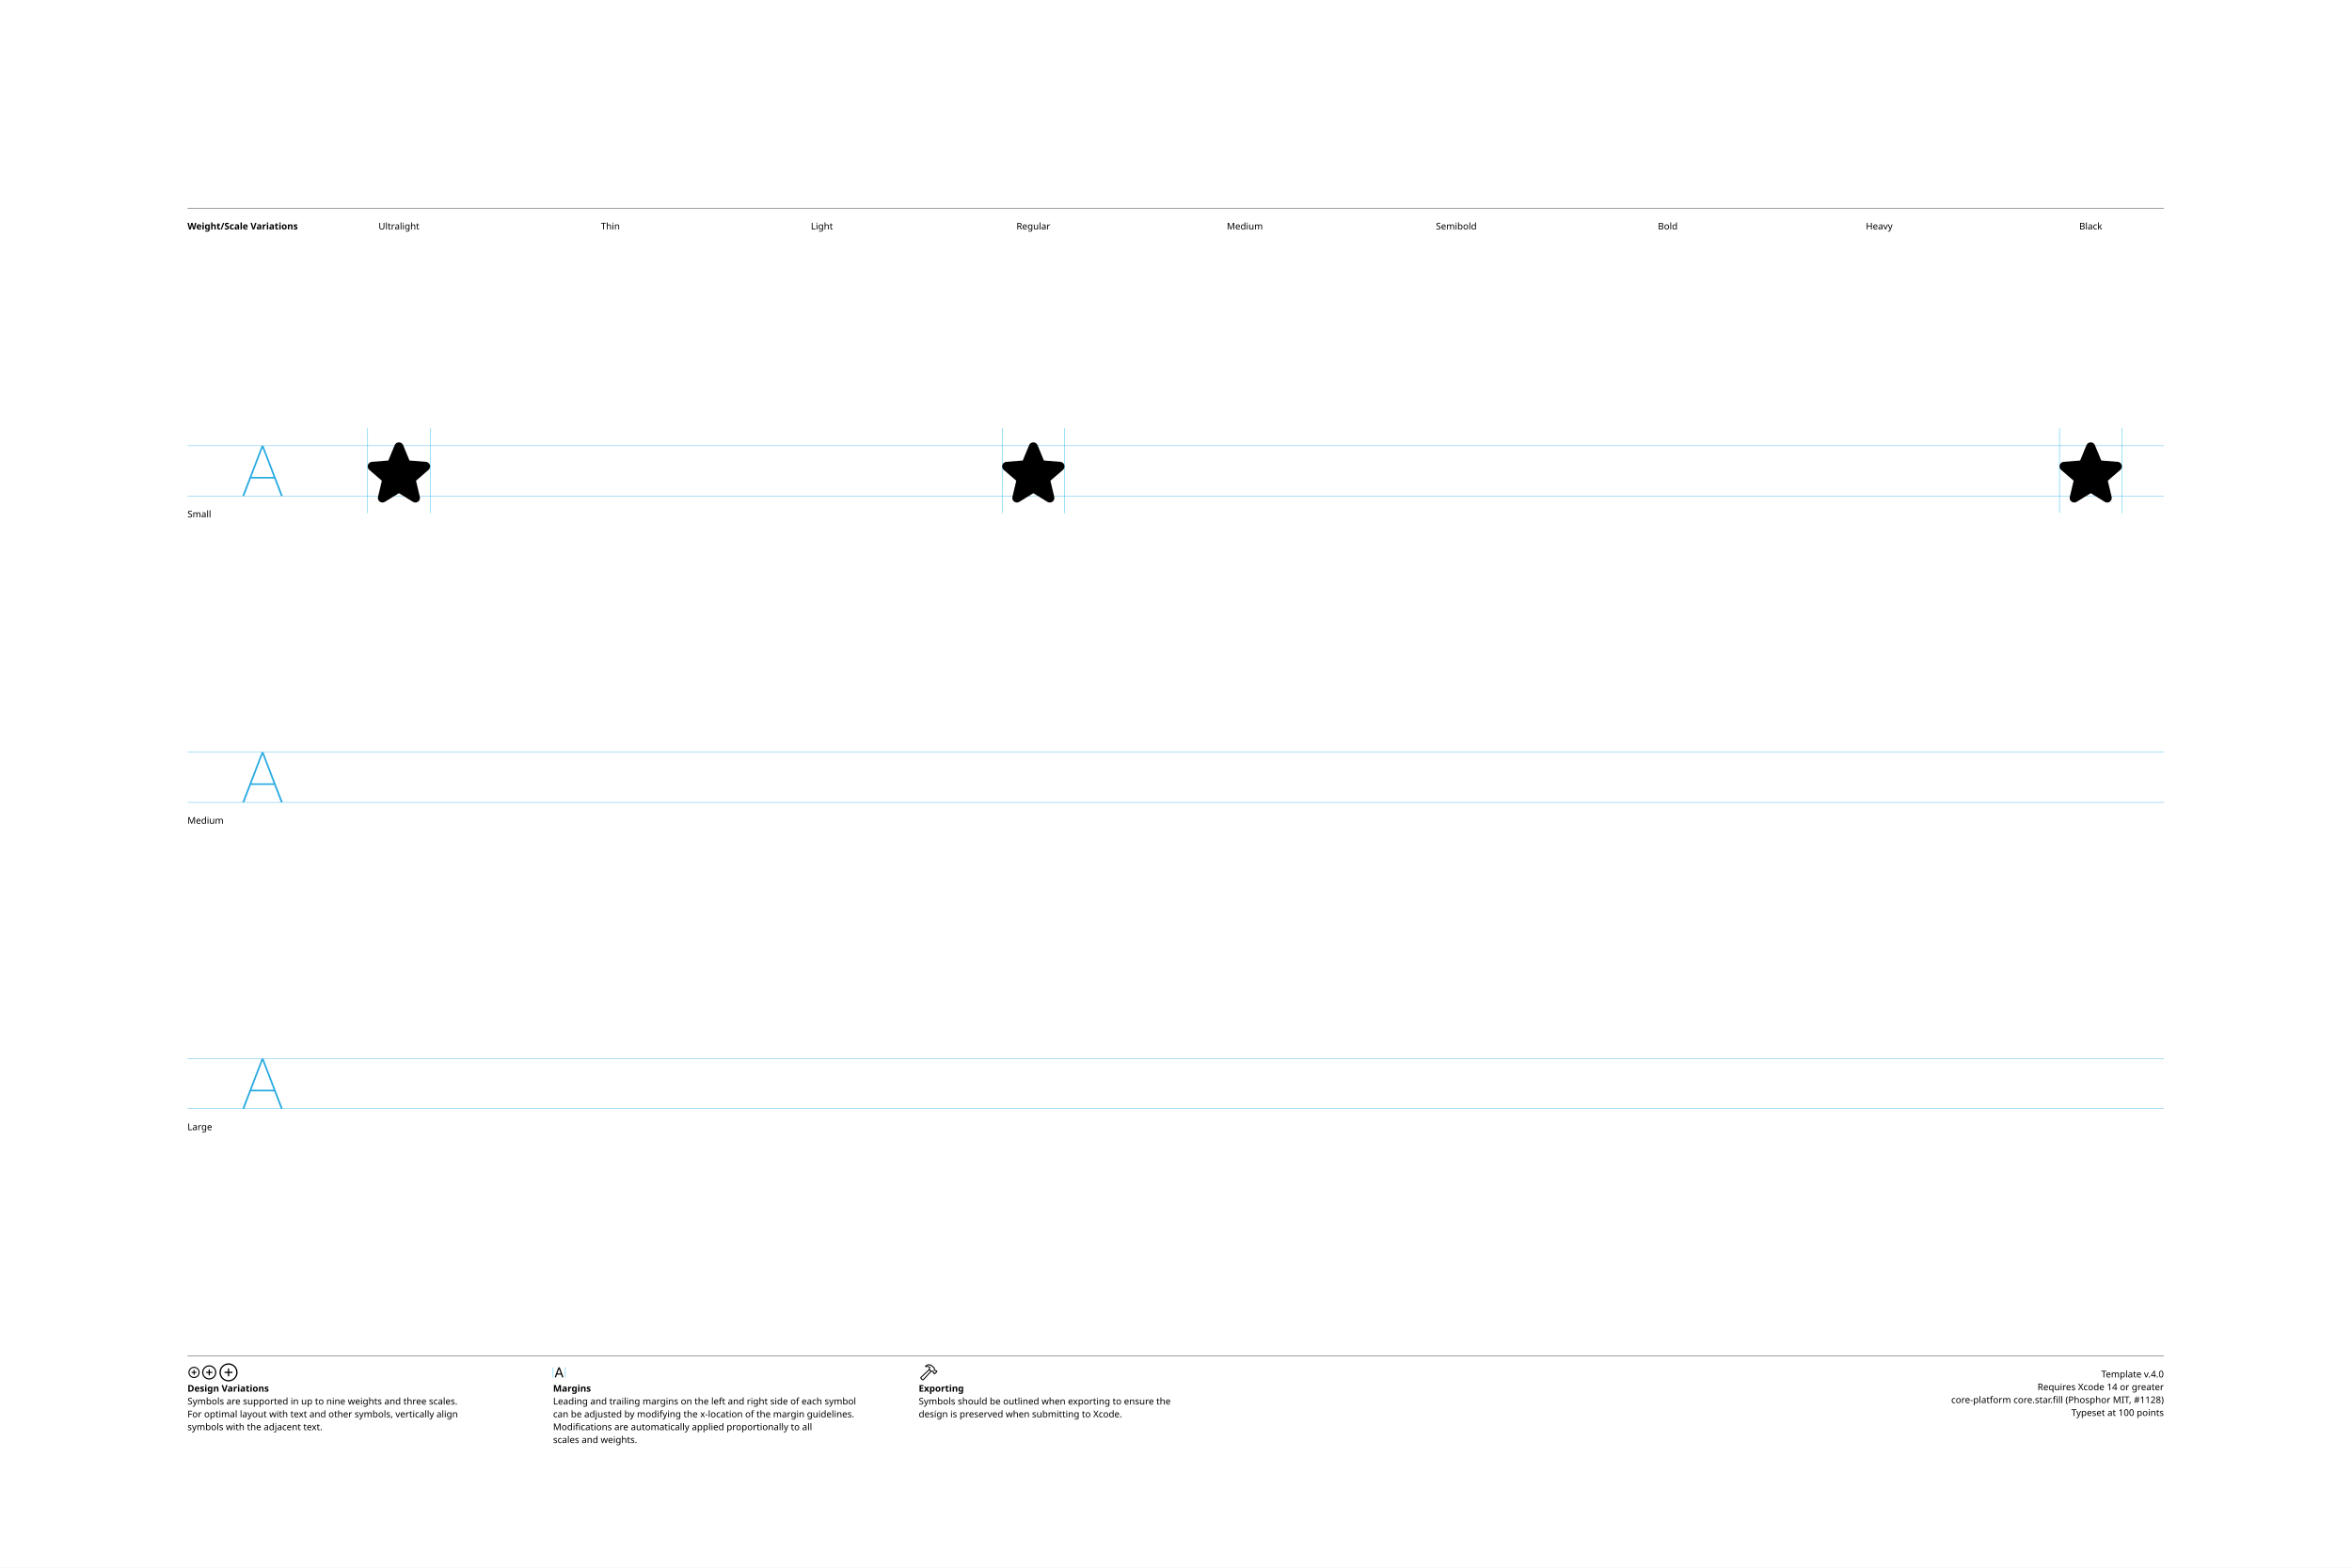
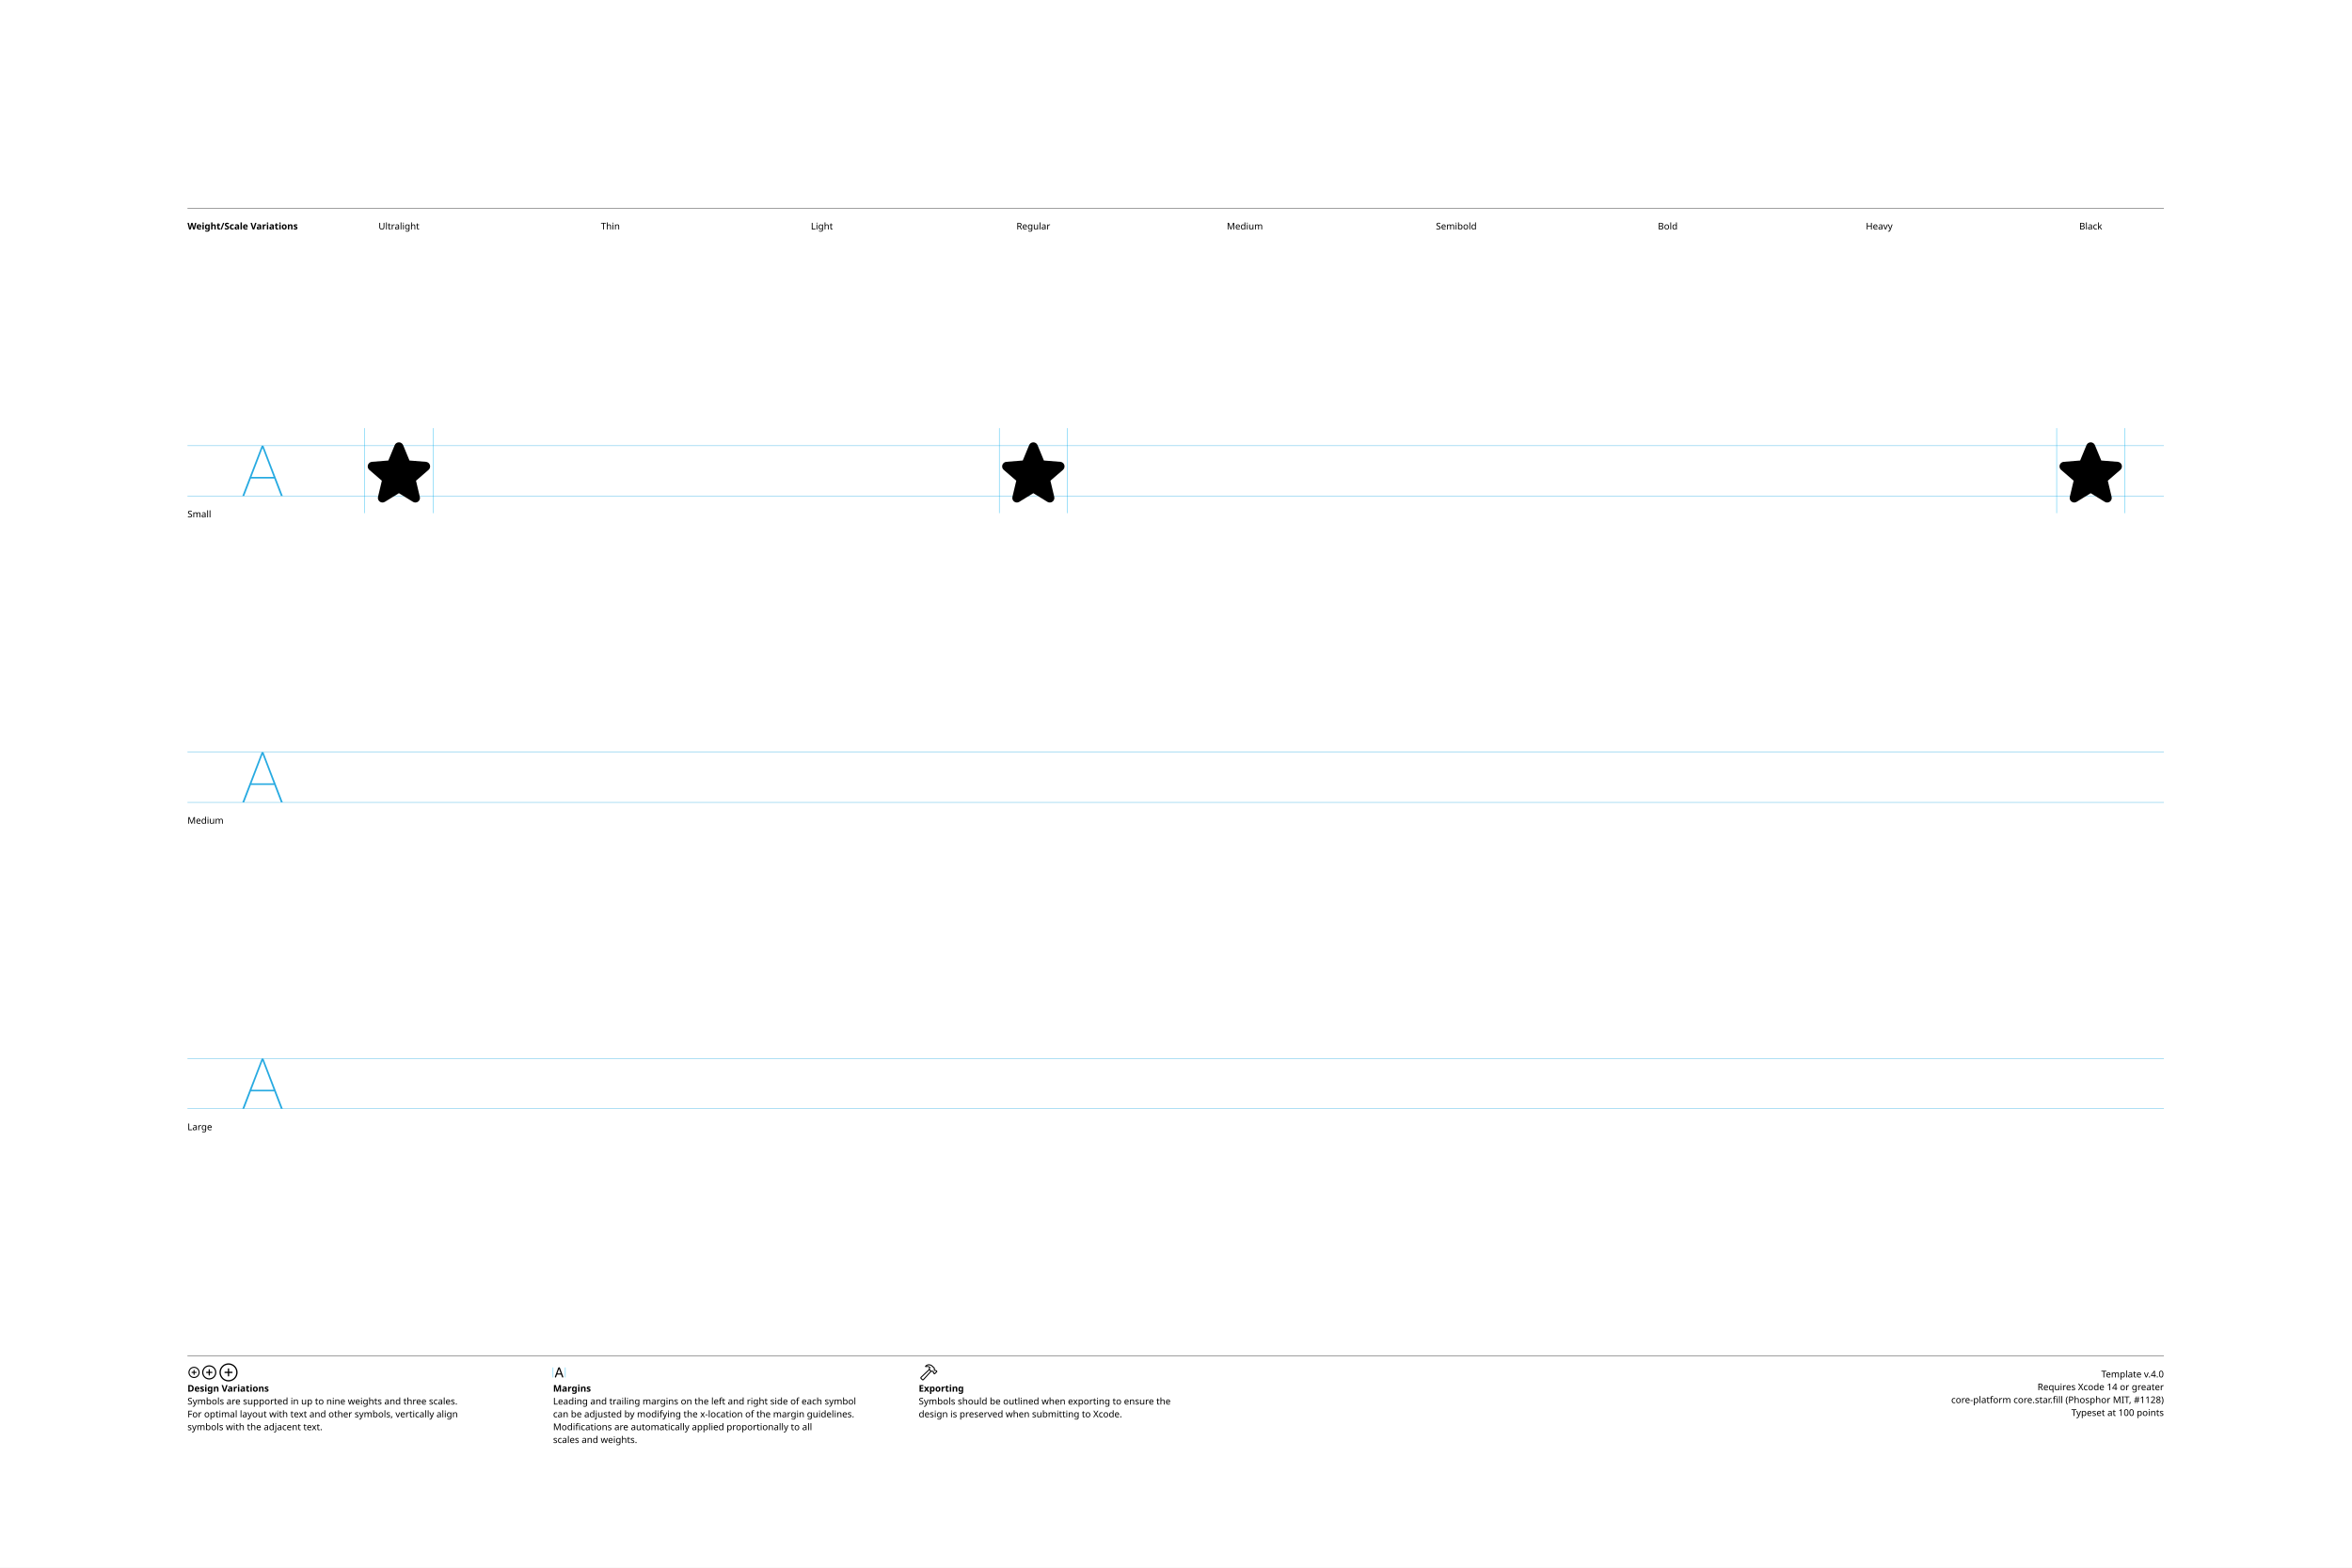
<svg xmlns="http://www.w3.org/2000/svg" version="1.1" width="3300" height="2200">
  <style>.monochrome-0 {fill:#000000}
.multicolor-0:tintColor {fill:#007AFF}
.hierarchical-0:primary {fill:#212121}
.SFSymbolsPreview000000 {fill:#000000;opacity:1.0}
</style>
  <g id="Notes">
    <rect height="2200" id="artboard" style="fill:white;opacity:1" width="3300" x="0" y="0" />
    <line style="fill:none;stroke:black;opacity:1;stroke-width:0.5;" x1="263" x2="3036" y1="292" y2="292" />
    <text style="stroke:none;fill:black;font-family:sans-serif;font-size:13;font-weight:bold;" transform="matrix(1 0 0 1 263 322)">Weight/Scale Variations</text>
    <text style="stroke:none;fill:black;font-family:sans-serif;font-size:13;text-anchor:middle;" transform="matrix(1 0 0 1 559.711 322)">Ultralight</text>
    <text style="stroke:none;fill:black;font-family:sans-serif;font-size:13;text-anchor:middle;" transform="matrix(1 0 0 1 856.422 322)">Thin</text>
    <text style="stroke:none;fill:black;font-family:sans-serif;font-size:13;text-anchor:middle;" transform="matrix(1 0 0 1 1153.13 322)">Light</text>
    <text style="stroke:none;fill:black;font-family:sans-serif;font-size:13;text-anchor:middle;" transform="matrix(1 0 0 1 1449.84 322)">Regular</text>
    <text style="stroke:none;fill:black;font-family:sans-serif;font-size:13;text-anchor:middle;" transform="matrix(1 0 0 1 1746.56 322)">Medium</text>
    <text style="stroke:none;fill:black;font-family:sans-serif;font-size:13;text-anchor:middle;" transform="matrix(1 0 0 1 2043.27 322)">Semibold</text>
    <text style="stroke:none;fill:black;font-family:sans-serif;font-size:13;text-anchor:middle;" transform="matrix(1 0 0 1 2339.98 322)">Bold</text>
    <text style="stroke:none;fill:black;font-family:sans-serif;font-size:13;text-anchor:middle;" transform="matrix(1 0 0 1 2636.69 322)">Heavy</text>
    <text style="stroke:none;fill:black;font-family:sans-serif;font-size:13;text-anchor:middle;" transform="matrix(1 0 0 1 2933.4 322)">Black</text>
    <line style="fill:none;stroke:black;opacity:1;stroke-width:0.5;" x1="263" x2="3036" y1="1903" y2="1903" />
    <g transform="matrix(1 0 0 1 263 1933)">
      <path d="M9.248 0.83C13.555 0.83 17.139-2.744 17.139-7.051C17.139-11.357 13.545-14.932 9.238-14.932C4.941-14.932 1.367-11.357 1.367-7.051C1.367-2.744 4.951 0.83 9.248 0.83ZM9.248-0.654C5.703-0.654 2.871-3.496 2.871-7.051C2.871-10.605 5.693-13.447 9.238-13.447C12.793-13.447 15.645-10.605 15.645-7.051C15.645-3.496 12.803-0.654 9.248-0.654ZM5.654-7.051C5.654-6.621 5.957-6.328 6.406-6.328L8.506-6.328L8.506-4.209C8.506-3.77 8.799-3.467 9.229-3.467C9.678-3.467 9.971-3.77 9.971-4.209L9.971-6.328L12.09-6.328C12.529-6.328 12.832-6.621 12.832-7.051C12.832-7.49 12.529-7.793 12.09-7.793L9.971-7.793L9.971-9.902C9.971-10.352 9.678-10.654 9.229-10.654C8.799-10.654 8.506-10.352 8.506-9.902L8.506-7.793L6.406-7.793C5.957-7.793 5.654-7.49 5.654-7.051Z" />
    </g>
    <g transform="matrix(1 0 0 1 281.867 1933)">
      <path d="M11.709 2.91C17.158 2.91 21.67-1.611 21.67-7.051C21.67-12.5 17.148-17.012 11.699-17.012C6.26-17.012 1.748-12.5 1.748-7.051C1.748-1.611 6.27 2.91 11.709 2.91ZM11.709 1.25C7.1 1.25 3.418-2.441 3.418-7.051C3.418-11.66 7.09-15.352 11.699-15.352C16.309-15.352 20.01-11.66 20.01-7.051C20.01-2.441 16.318 1.25 11.709 1.25ZM7.178-7.051C7.178-6.572 7.51-6.25 8.008-6.25L10.879-6.25L10.879-3.369C10.879-2.881 11.211-2.539 11.69-2.539C12.178-2.539 12.52-2.871 12.52-3.369L12.52-6.25L15.4-6.25C15.889-6.25 16.23-6.572 16.23-7.051C16.23-7.539 15.889-7.881 15.4-7.881L12.52-7.881L12.52-10.752C12.52-11.25 12.178-11.592 11.69-11.592C11.211-11.592 10.879-11.25 10.879-10.752L10.879-7.881L8.008-7.881C7.51-7.881 7.178-7.539 7.178-7.051Z" />
    </g>
    <g transform="matrix(1 0 0 1 305.646 1933)">
      <path d="M14.971 5.664C21.934 5.664 27.695-0.098 27.695-7.051C27.695-14.014 21.924-19.775 14.961-19.775C8.008-19.775 2.256-14.014 2.256-7.051C2.256-0.098 8.018 5.664 14.971 5.664ZM14.971 3.848C8.936 3.848 4.082-1.016 4.082-7.051C4.082-13.096 8.926-17.949 14.961-17.949C21.006-17.949 25.869-13.096 25.869-7.051C25.869-1.016 21.016 3.848 14.971 3.848ZM9.199-7.051C9.199-6.533 9.57-6.172 10.117-6.172L14.062-6.172L14.062-2.217C14.062-1.68 14.434-1.299 14.951-1.299C15.488-1.299 15.859-1.67 15.859-2.217L15.859-6.172L19.814-6.172C20.352-6.172 20.732-6.533 20.732-7.051C20.732-7.598 20.361-7.969 19.814-7.969L15.859-7.969L15.859-11.914C15.859-12.461 15.488-12.842 14.951-12.842C14.434-12.842 14.062-12.461 14.062-11.914L14.062-7.969L10.117-7.969C9.57-7.969 9.199-7.598 9.199-7.051Z" />
    </g>
    <text style="stroke:none;fill:black;font-family:sans-serif;font-size:13;font-weight:bold;" transform="matrix(1 0 0 1 263 1953)">Design Variations</text>
    <text style="stroke:none;fill:black;font-family:sans-serif;font-size:13;" transform="matrix(1 0 0 1 263 1971)">Symbols are supported in up to nine weights and three scales.</text>
    <text style="stroke:none;fill:black;font-family:sans-serif;font-size:13;" transform="matrix(1 0 0 1 263 1989)">For optimal layout with text and other symbols, vertically align</text>
    <text style="stroke:none;fill:black;font-family:sans-serif;font-size:13;" transform="matrix(1 0 0 1 263 2007)">symbols with the adjacent text.</text>
    <line style="fill:none;stroke:#00AEEF;stroke-width:0.5;opacity:1.0;" x1="776" x2="776" y1="1919" y2="1933" />
    <g transform="matrix(1 0 0 1 776 1933)">
      <path d="M3.311 0.156C3.828 0.156 4.082-0.039 4.268-0.586L5.527-4.033L11.289-4.033L12.549-0.586C12.734-0.039 12.988 0.156 13.496 0.156C14.014 0.156 14.346-0.156 14.346-0.645C14.346-0.811 14.316-0.967 14.238-1.172L9.658-13.369C9.434-13.965 9.033-14.268 8.408-14.268C7.803-14.268 7.393-13.975 7.178-13.379L2.598-1.162C2.52-0.957 2.49-0.801 2.49-0.635C2.49-0.146 2.803 0.156 3.311 0.156ZM6.006-5.518L8.379-12.09L8.428-12.09L10.801-5.518Z" />
    </g>
    <line style="fill:none;stroke:#00AEEF;stroke-width:0.5;opacity:1.0;" x1="793.197" x2="793.197" y1="1919" y2="1933" />
    <text style="stroke:none;fill:black;font-family:sans-serif;font-size:13;font-weight:bold;" transform="matrix(1 0 0 1 776 1953)">Margins</text>
    <text style="stroke:none;fill:black;font-family:sans-serif;font-size:13;" transform="matrix(1 0 0 1 776 1971)">Leading and trailing margins on the left and right side of each symbol</text>
    <text style="stroke:none;fill:black;font-family:sans-serif;font-size:13;" transform="matrix(1 0 0 1 776 1989)">can be adjusted by modifying the x-location of the margin guidelines.</text>
    <text style="stroke:none;fill:black;font-family:sans-serif;font-size:13;" transform="matrix(1 0 0 1 776 2007)">Modifications are automatically applied proportionally to all</text>
    <text style="stroke:none;fill:black;font-family:sans-serif;font-size:13;" transform="matrix(1 0 0 1 776 2025)">scales and weights.</text>
    <g transform="matrix(1 0 0 1 1289 1933)">
      <path d="M2.842 1.865L4.541 3.574C5.4 4.443 6.387 4.385 7.314 3.359L18.008-8.428L17.041-9.404L6.426 2.275C6.074 2.676 5.742 2.773 5.273 2.305L4.102 1.143C3.633 0.684 3.74 0.342 4.141-0.02L15.615-10.82L14.639-11.787L3.047-0.898C2.061 0.02 1.982 0.996 2.842 1.865ZM9.258-16.328C8.838-15.918 8.809-15.342 9.043-14.951C9.277-14.59 9.736-14.355 10.381-14.521C11.846-14.863 13.369-14.922 14.795-13.984L14.209-12.529C13.867-11.699 14.043-11.113 14.58-10.566L16.875-8.252C17.363-7.764 17.773-7.744 18.34-7.842L19.404-8.037L20.068-7.363L20.029-6.807C19.99-6.309 20.117-5.928 20.605-5.449L21.367-4.707C21.846-4.229 22.461-4.199 22.93-4.668L25.84-7.588C26.309-8.057 26.289-8.652 25.811-9.131L25.039-9.893C24.561-10.371 24.189-10.527 23.711-10.488L23.135-10.44L22.49-11.074L22.734-12.197C22.861-12.764 22.705-13.203 22.119-13.789L19.922-15.977C16.582-19.297 12.148-19.219 9.258-16.328ZM10.752-15.957C13.184-17.734 16.475-17.432 18.701-15.205L21.133-12.793C21.367-12.559 21.406-12.373 21.338-12.031L21.016-10.547L22.52-9.062L23.506-9.121C23.76-9.131 23.838-9.111 24.033-8.916L24.609-8.34L22.168-5.898L21.592-6.475C21.396-6.67 21.367-6.748 21.377-7.012L21.445-7.988L19.951-9.473L18.428-9.219C18.105-9.15 17.959-9.18 17.715-9.414L15.713-11.416C15.459-11.65 15.43-11.816 15.586-12.188L16.465-14.277C14.902-15.732 12.871-16.357 10.84-15.762C10.684-15.723 10.625-15.85 10.752-15.957Z" />
    </g>
    <text style="stroke:none;fill:black;font-family:sans-serif;font-size:13;font-weight:bold;" transform="matrix(1 0 0 1 1289 1953)">Exporting</text>
    <text style="stroke:none;fill:black;font-family:sans-serif;font-size:13;" transform="matrix(1 0 0 1 1289 1971)">Symbols should be outlined when exporting to ensure the</text>
    <text style="stroke:none;fill:black;font-family:sans-serif;font-size:13;" transform="matrix(1 0 0 1 1289 1989)">design is preserved when submitting to Xcode.</text>
    <text id="template-version" style="stroke:none;fill:black;font-family:sans-serif;font-size:13;text-anchor:end;" transform="matrix(1 0 0 1 3036 1933)">Template v.4.0</text>
    <text style="stroke:none;fill:black;font-family:sans-serif;font-size:13;text-anchor:end;" transform="matrix(1 0 0 1 3036 1951)">Requires Xcode 14 or greater</text>
    <text id="descriptive-name" style="stroke:none;fill:black;font-family:sans-serif;font-size:13;text-anchor:end;" transform="matrix(1 0 0 1 3036 1969)">core-platform core.star.fill (Phosphor MIT, #1128)</text>
    <text style="stroke:none;fill:black;font-family:sans-serif;font-size:13;text-anchor:end;" transform="matrix(1 0 0 1 3036 1987)">Typeset at 100 points</text>
    <text style="stroke:none;fill:black;font-family:sans-serif;font-size:13;" transform="matrix(1 0 0 1 263 726)">Small</text>
    <text style="stroke:none;fill:black;font-family:sans-serif;font-size:13;" transform="matrix(1 0 0 1 263 1156)">Medium</text>
    <text style="stroke:none;fill:black;font-family:sans-serif;font-size:13;" transform="matrix(1 0 0 1 263 1586)">Large</text>
  </g>
  <g id="Guides">
    <g id="H-reference" style="fill:#27AAE1;stroke:none;" transform="matrix(1 0 0 1 339 696)">
      <path d="M0.994 0L3.638 0L29.328-67.132L30.03-67.132L30.03-70.459L28.123-70.459ZM11.688-24.48L46.981-24.48L46.231-26.729L12.438-26.729ZM55.12 0L57.764 0L30.638-70.459L29.433-70.459L29.433-67.132Z" />
    </g>
    <line id="Baseline-S" style="fill:none;stroke:#27AAE1;opacity:1;stroke-width:0.5;" x1="263" x2="3036" y1="696" y2="696" />
    <line id="Capline-S" style="fill:none;stroke:#27AAE1;opacity:1;stroke-width:0.5;" x1="263" x2="3036" y1="625.541" y2="625.541" />
    <g id="H-reference" style="fill:#27AAE1;stroke:none;" transform="matrix(1 0 0 1 339 1126)">
      <path d="M0.994 0L3.638 0L29.328-67.132L30.03-67.132L30.03-70.459L28.123-70.459ZM11.688-24.48L46.981-24.48L46.231-26.729L12.438-26.729ZM55.12 0L57.764 0L30.638-70.459L29.433-70.459L29.433-67.132Z" />
    </g>
    <line id="Baseline-M" style="fill:none;stroke:#27AAE1;opacity:1;stroke-width:0.5;" x1="263" x2="3036" y1="1126" y2="1126" />
    <line id="Capline-M" style="fill:none;stroke:#27AAE1;opacity:1;stroke-width:0.5;" x1="263" x2="3036" y1="1055.54" y2="1055.54" />
    <g id="H-reference" style="fill:#27AAE1;stroke:none;" transform="matrix(1 0 0 1 339 1556)">
      <path d="M0.994 0L3.638 0L29.328-67.132L30.03-67.132L30.03-70.459L28.123-70.459ZM11.688-24.48L46.981-24.48L46.231-26.729L12.438-26.729ZM55.12 0L57.764 0L30.638-70.459L29.433-70.459L29.433-67.132Z" />
    </g>
    <line id="Baseline-L" style="fill:none;stroke:#27AAE1;opacity:1;stroke-width:0.5;" x1="263" x2="3036" y1="1556" y2="1556" />
    <line id="Capline-L" style="fill:none;stroke:#27AAE1;opacity:1;stroke-width:0.5;" x1="263" x2="3036" y1="1485.54" y2="1485.54" />
-     <line id="left-margin-Ultralight-S" style="fill:none;stroke:#00AEEF;stroke-width:0.5;opacity:1.0;" x1="515.899" x2="515.899" y1="600.785" y2="720.121" />
-     <line id="right-margin-Ultralight-S" style="fill:none;stroke:#00AEEF;stroke-width:0.5;opacity:1.0;" x1="603.523" x2="603.523" y1="600.785" y2="720.121" />
-     <line id="left-margin-Regular-S" style="fill:none;stroke:#00AEEF;stroke-width:0.5;opacity:1.0;" x1="1406.028" x2="1406.028" y1="600.785" y2="720.121" />
-     <line id="right-margin-Regular-S" style="fill:none;stroke:#00AEEF;stroke-width:0.5;opacity:1.0;" x1="1493.652" x2="1493.652" y1="600.785" y2="720.121" />
-     <line id="left-margin-Black-S" style="fill:none;stroke:#00AEEF;stroke-width:0.5;opacity:1.0;" x1="2889.588" x2="2889.588" y1="600.785" y2="720.121" />
-     <line id="right-margin-Black-S" style="fill:none;stroke:#00AEEF;stroke-width:0.5;opacity:1.0;" x1="2977.212" x2="2977.212" y1="600.785" y2="720.121" />
+     <line id="left-margin-Ultralight-S" style="fill:none;stroke:#00AEEF;stroke-width:0.5;opacity:1.0;" x1="511.899" x2="511.899" y1="600.785" y2="720.121" />
+     <line id="right-margin-Ultralight-S" style="fill:none;stroke:#00AEEF;stroke-width:0.5;opacity:1.0;" x1="607.523" x2="607.523" y1="600.785" y2="720.121" />
+     <line id="left-margin-Regular-S" style="fill:none;stroke:#00AEEF;stroke-width:0.5;opacity:1.0;" x1="1402.028" x2="1402.028" y1="600.785" y2="720.121" />
+     <line id="right-margin-Regular-S" style="fill:none;stroke:#00AEEF;stroke-width:0.5;opacity:1.0;" x1="1497.652" x2="1497.652" y1="600.785" y2="720.121" />
+     <line id="left-margin-Black-S" style="fill:none;stroke:#00AEEF;stroke-width:0.5;opacity:1.0;" x1="2885.588" x2="2885.588" y1="600.785" y2="720.121" />
+     <line id="right-margin-Black-S" style="fill:none;stroke:#00AEEF;stroke-width:0.5;opacity:1.0;" x1="2981.212" x2="2981.212" y1="600.785" y2="720.121" />
  </g>
  <g id="Symbols">
    <g id="Ultralight-S" transform="matrix(1 0 0 1 515.899 696)">
      <path class="monochrome-0 multicolor-0:tintColor hierarchical-0:primary SFSymbolsPreview000000" d="M85.393 -36.609L67.789 -21.419L73.152 1.298C73.757 3.82 72.784 6.458 70.687 7.984C68.59 9.509 65.78 9.622 63.567 8.269L43.812 -3.889L24.045 8.269C21.832 9.614 19.028 9.497 16.936 7.973C14.843 6.449 13.871 3.816 14.472 1.298L19.855 -21.419L2.251 -36.609C0.294 -38.301 -0.461 -40.999 0.334 -43.46C1.129 -45.922 3.32 -47.668 5.897 -47.895L28.978 -49.757L37.881 -71.305C38.867 -73.706 41.206 -75.275 43.802 -75.275C46.398 -75.275 48.737 -73.706 49.723 -71.305L58.623 -49.757L81.704 -47.895C84.286 -47.677 86.485 -45.932 87.285 -43.467C88.085 -41.003 87.33 -38.299 85.369 -36.605Z" />
    </g>
    <g id="Regular-S" transform="matrix(1 0 0 1 1406.028 696)">
      <path class="monochrome-0 multicolor-0:tintColor hierarchical-0:primary SFSymbolsPreview000000" d="M85.393 -36.609L67.789 -21.419L73.152 1.298C73.757 3.82 72.784 6.458 70.687 7.984C68.59 9.509 65.78 9.622 63.567 8.269L43.812 -3.889L24.045 8.269C21.832 9.614 19.028 9.497 16.936 7.973C14.843 6.449 13.871 3.816 14.472 1.298L19.855 -21.419L2.251 -36.609C0.294 -38.301 -0.461 -40.999 0.334 -43.46C1.129 -45.922 3.32 -47.668 5.897 -47.895L28.978 -49.757L37.881 -71.305C38.867 -73.706 41.206 -75.275 43.802 -75.275C46.398 -75.275 48.737 -73.706 49.723 -71.305L58.623 -49.757L81.704 -47.895C84.286 -47.677 86.485 -45.932 87.285 -43.467C88.085 -41.003 87.33 -38.299 85.369 -36.605Z" />
    </g>
    <g id="Black-S" transform="matrix(1 0 0 1 2889.588 696)">
      <path class="monochrome-0 multicolor-0:tintColor hierarchical-0:primary SFSymbolsPreview000000" d="M85.393 -36.609L67.789 -21.419L73.152 1.298C73.757 3.82 72.784 6.458 70.687 7.984C68.59 9.509 65.78 9.622 63.567 8.269L43.812 -3.889L24.045 8.269C21.832 9.614 19.028 9.497 16.936 7.973C14.843 6.449 13.871 3.816 14.472 1.298L19.855 -21.419L2.251 -36.609C0.294 -38.301 -0.461 -40.999 0.334 -43.46C1.129 -45.922 3.32 -47.668 5.897 -47.895L28.978 -49.757L37.881 -71.305C38.867 -73.706 41.206 -75.275 43.802 -75.275C46.398 -75.275 48.737 -73.706 49.723 -71.305L58.623 -49.757L81.704 -47.895C84.286 -47.677 86.485 -45.932 87.285 -43.467C88.085 -41.003 87.33 -38.299 85.369 -36.605Z" />
    </g>
  </g>
</svg>
